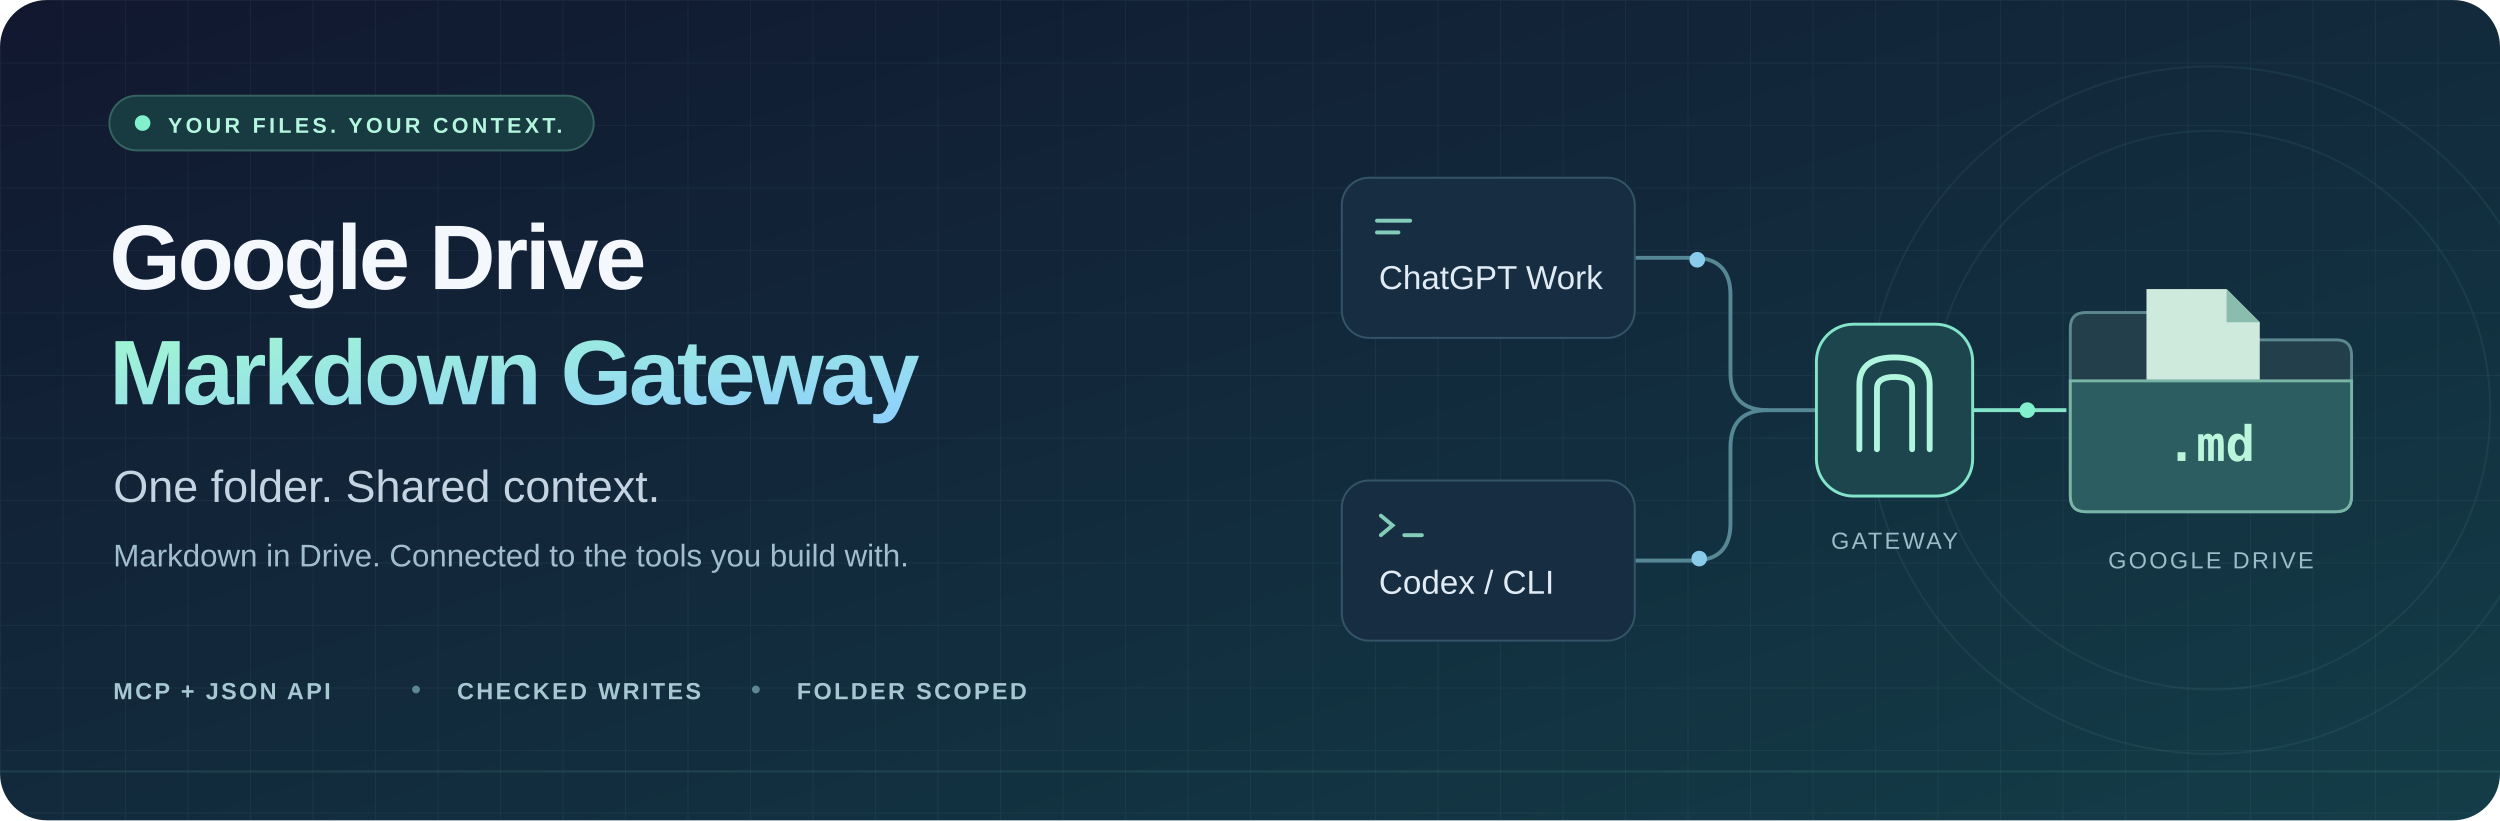
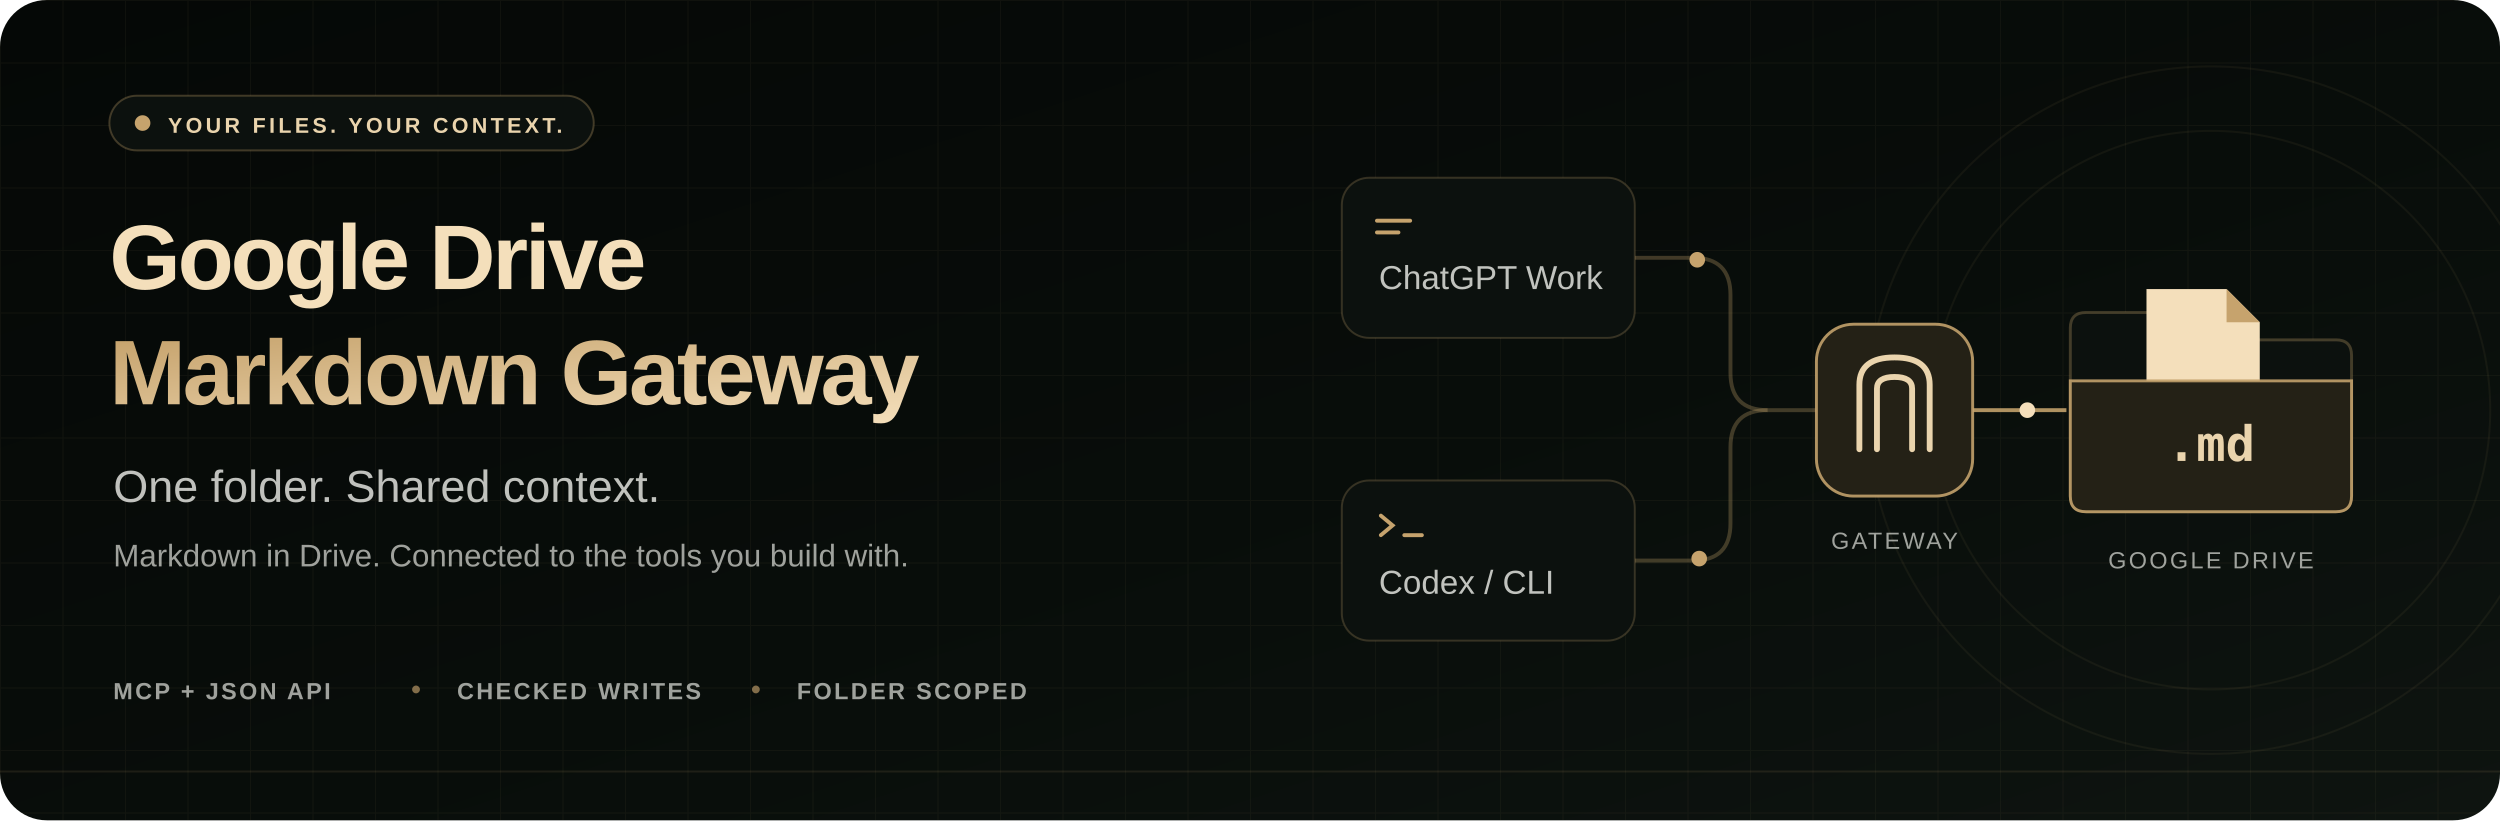
<svg xmlns="http://www.w3.org/2000/svg" width="1280" height="420" viewBox="0 0 1280 420" role="img" aria-labelledby="title description">
  <defs>
    <linearGradient id="background" x2="1" y2="1">
-       <stop stop-color="#11172f" />
-       <stop offset="1" stop-color="#133d48" />
+       <stop stop-color="#050806" />
+       <stop offset=".55" stop-color="#080d0a" />
+       <stop offset="1" stop-color="#0e1410" />
    </linearGradient>
    <linearGradient id="accent" x2="1" y2="1">
-       <stop stop-color="#a0f5d3" />
-       <stop offset="1" stop-color="#8ecfff" />
+       <stop stop-color="#c6a36d" />
+       <stop offset="1" stop-color="#f4dfbb" />
    </linearGradient>
    <pattern id="grid" width="32" height="32" patternUnits="userSpaceOnUse">
-       <path d="M32 0H0V32" fill="none" stroke="#b0d9ec" stroke-opacity=".055" />
+       <path d="M32 0H0V32" fill="none" stroke="#c6a36d" stroke-opacity=".055" />
    </pattern>
  </defs>
  <rect width="1280" height="420" rx="24" fill="url(#background)" />
  <rect width="1280" height="420" rx="24" fill="url(#grid)" />
-   <circle cx="1132" cy="210" r="176" fill="none" stroke="#85ddcf" stroke-opacity=".07" />
-   <circle cx="1132" cy="210" r="143" fill="none" stroke="#85ddcf" stroke-opacity=".07" />
-   <path d="M0 395H1280" stroke="#7fe4ca" stroke-opacity=".12" />
+   <circle cx="1132" cy="210" r="176" fill="none" stroke="#c6a36d" stroke-opacity=".07" />
+   <circle cx="1132" cy="210" r="143" fill="none" stroke="#c6a36d" stroke-opacity=".07" />
+   <path d="M0 395H1280" stroke="#c6a36d" stroke-opacity=".12" />
  <g font-family="Arial, Helvetica, sans-serif">
-     <rect x="56" y="49" width="248" height="28" rx="14" fill="#183b42" stroke="#35635f" />
-     <circle cx="73" cy="63" r="4" fill="#83f0cd" />
-     <text x="86" y="68" font-size="11" font-weight="700" letter-spacing="1.7" fill="#b5f6df">YOUR FILES. YOUR CONTEXT.</text>
-     <text x="56" y="148" font-size="47" font-weight="700" letter-spacing="-1.6" fill="#f4f8fc">Google Drive</text>
+     <rect x="56" y="49" width="248" height="28" rx="14" fill="#0c110e" stroke="#c6a36d" stroke-opacity=".3" />
+     <circle cx="73" cy="63" r="4" fill="#c6a36d" />
+     <text x="86" y="68" font-size="11" font-weight="700" letter-spacing="1.7" fill="#ead4ad">YOUR FILES. YOUR CONTEXT.</text>
+     <text x="56" y="148" font-size="47" font-weight="700" letter-spacing="-1.6" fill="#f4dfbb">Google Drive</text>
    <text x="56" y="207" font-size="47" font-weight="700" letter-spacing="-1.6" fill="url(#accent)">Markdown Gateway</text>
-     <text x="58" y="257" font-size="23" fill="#c5d4e2">One folder. Shared context.</text>
-     <text x="58" y="290" font-size="16" fill="#a2bdcd">Markdown in Drive. Connected to the tools you build with.</text>
-     <g font-size="12" font-weight="700" letter-spacing="1.2" fill="#a7c8d3">
+     <text x="58" y="257" font-size="23" fill="#f3f5ef" fill-opacity=".78">One folder. Shared context.</text>
+     <text x="58" y="290" font-size="16" fill="#f3f5ef" fill-opacity=".64">Markdown in Drive. Connected to the tools you build with.</text>
+     <g font-size="12" font-weight="700" letter-spacing="1.2" fill="#f3f5ef" fill-opacity=".64">
      <text x="58" y="358">MCP + JSON API</text>
-       <circle cx="213" cy="353" r="2" fill="#5e8795" />
+       <circle cx="213" cy="353" r="2" fill="#c6a36d" />
      <text x="234" y="358">CHECKED WRITES</text>
-       <circle cx="387" cy="353" r="2" fill="#5e8795" />
+       <circle cx="387" cy="353" r="2" fill="#c6a36d" />
      <text x="408" y="358">FOLDER SCOPED</text>
    </g>
-     <g fill="none" stroke="#568794" stroke-width="2">
+     <g fill="none" stroke="#c6a36d" stroke-opacity=".3" stroke-width="2">
      <path d="M837 132H867Q886 132 886 151V191Q886 210 905 210H930" />
      <path d="M837 287H867Q886 287 886 268V229Q886 210 905 210" />
-       <path d="M1010 210H1058" stroke="#83e4ca" />
+       <path d="M1010 210H1058" stroke="#c6a36d" stroke-opacity=".88" />
    </g>
-     <circle cx="869" cy="133" r="4" fill="#88cbeb" />
-     <circle cx="870" cy="286" r="4" fill="#88cbeb" />
-     <circle cx="1038" cy="210" r="4" fill="#83f0cd" />
+     <circle cx="869" cy="133" r="4" fill="#c6a36d" />
+     <circle cx="870" cy="286" r="4" fill="#c6a36d" />
+     <circle cx="1038" cy="210" r="4" fill="#f4dfbb" />
    <g>
-       <rect x="687" y="91" width="150" height="82" rx="14" fill="#172e42" stroke="#345367" />
-       <path d="M705 113H722M705 119H716" stroke="#82ccb9" stroke-width="2" stroke-linecap="round" />
-       <text x="706" y="148" font-size="17" fill="#e1ebf5">ChatGPT Work</text>
-       <rect x="687" y="246" width="150" height="82" rx="14" fill="#172e42" stroke="#345367" />
-       <path d="m707 264 6 5-6 5m12 0h9" fill="none" stroke="#82ccb9" stroke-width="2" stroke-linecap="round" />
-       <text x="706" y="304" font-size="17" fill="#e1ebf5">Codex / CLI</text>
+       <rect x="687" y="91" width="150" height="82" rx="14" fill="#0c110e" stroke="#c6a36d" stroke-opacity=".24" />
+       <path d="M705 113H722M705 119H716" stroke="#c6a36d" stroke-width="2" stroke-linecap="round" />
+       <text x="706" y="148" font-size="17" fill="#f3f5ef" fill-opacity=".78">ChatGPT Work</text>
+       <rect x="687" y="246" width="150" height="82" rx="14" fill="#0c110e" stroke="#c6a36d" stroke-opacity=".24" />
+       <path d="m707 264 6 5-6 5m12 0h9" fill="none" stroke="#c6a36d" stroke-width="2" stroke-linecap="round" />
+       <text x="706" y="304" font-size="17" fill="#f3f5ef" fill-opacity=".78">Codex / CLI</text>
    </g>
-     <rect x="930" y="166" width="80" height="88" rx="19" fill="#1d454d" stroke="#83e4ca" stroke-width="1.5" />
-     <path d="M952 230V197Q952 183 970 183Q988 183 988 197V230M961 230V199Q961 193 970 193Q979 193 979 199V230" fill="none" stroke="#b0f5de" stroke-width="3" stroke-linecap="round" />
-     <text x="970" y="281" text-anchor="middle" font-size="12" letter-spacing="1.2" fill="#9bbdc9">GATEWAY</text>
-     <path d="M1060 168Q1060 160 1068 160H1100L1112 174H1196Q1204 174 1204 182V254Q1204 262 1196 262H1068Q1060 262 1060 254Z" fill="#233f4c" stroke="#5c8991" stroke-width="1.5" />
-     <path d="M1099 148H1140L1157 165V230H1099Z" fill="#ceeadd" />
-     <path d="M1140 148V165H1157" fill="#8bbdaf" />
-     <path d="M1060 195H1204V254Q1204 262 1196 262H1068Q1060 262 1060 254Z" fill="#2c5d60" stroke="#79b4a7" stroke-width="1.5" />
-     <text x="1132" y="236" text-anchor="middle" font-size="25" font-weight="700" font-family="monospace" fill="#baf5dc">.md</text>
-     <text x="1132" y="291" text-anchor="middle" font-size="12" letter-spacing="1.2" fill="#9bbdc9">GOOGLE DRIVE</text>
+     <rect x="930" y="166" width="80" height="88" rx="19" fill="#242116" stroke="#c6a36d" stroke-opacity=".88" stroke-width="1.5" />
+     <path d="M952 230V197Q952 183 970 183Q988 183 988 197V230M961 230V199Q961 193 970 193Q979 193 979 199V230" fill="none" stroke="#ead4ad" stroke-width="3" stroke-linecap="round" />
+     <text x="970" y="281" text-anchor="middle" font-size="12" letter-spacing="1.2" fill="#f3f5ef" fill-opacity=".64">GATEWAY</text>
+     <path d="M1060 168Q1060 160 1068 160H1100L1112 174H1196Q1204 174 1204 182V254Q1204 262 1196 262H1068Q1060 262 1060 254Z" fill="#0c110e" stroke="#c6a36d" stroke-opacity=".3" stroke-width="1.5" />
+     <path d="M1099 148H1140L1157 165V230H1099Z" fill="#f4dfbb" />
+     <path d="M1140 148V165H1157" fill="#c6a36d" />
+     <path d="M1060 195H1204V254Q1204 262 1196 262H1068Q1060 262 1060 254Z" fill="#242116" stroke="#c6a36d" stroke-opacity=".88" stroke-width="1.5" />
+     <text x="1132" y="236" text-anchor="middle" font-size="25" font-weight="700" font-family="monospace" fill="#ead4ad">.md</text>
+     <text x="1132" y="291" text-anchor="middle" font-size="12" letter-spacing="1.2" fill="#f3f5ef" fill-opacity=".64">GOOGLE DRIVE</text>
  </g>
</svg>
